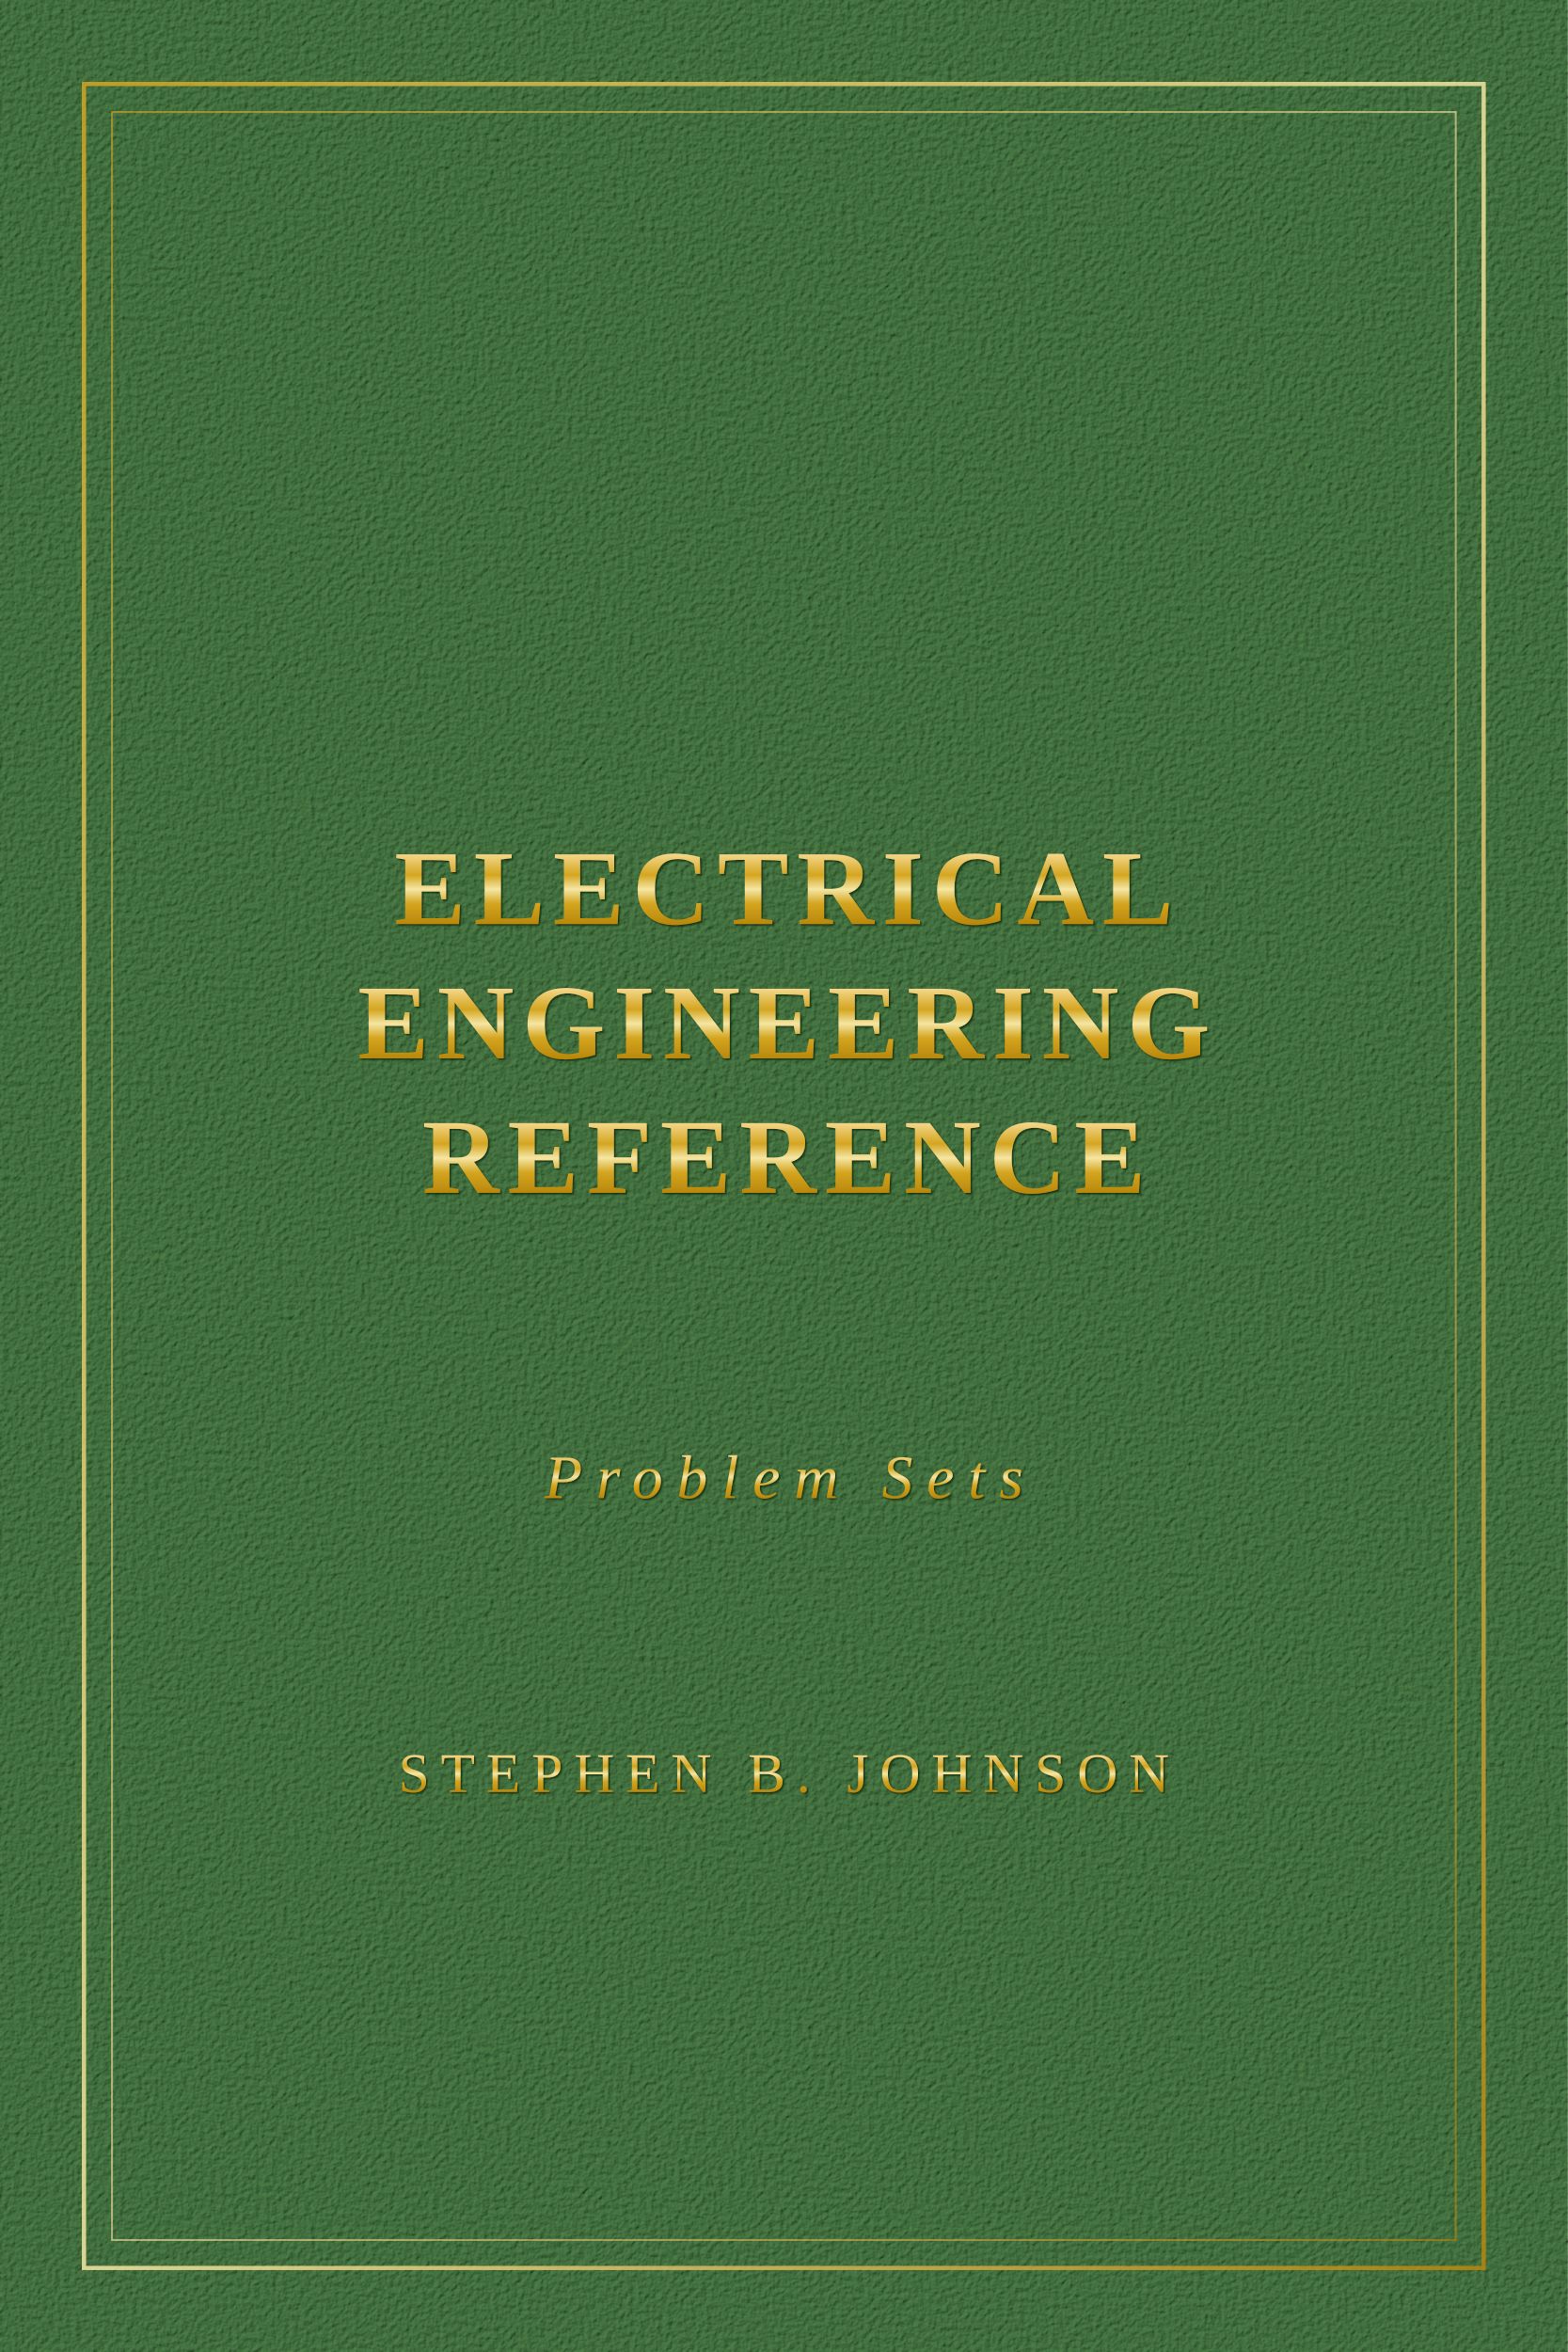
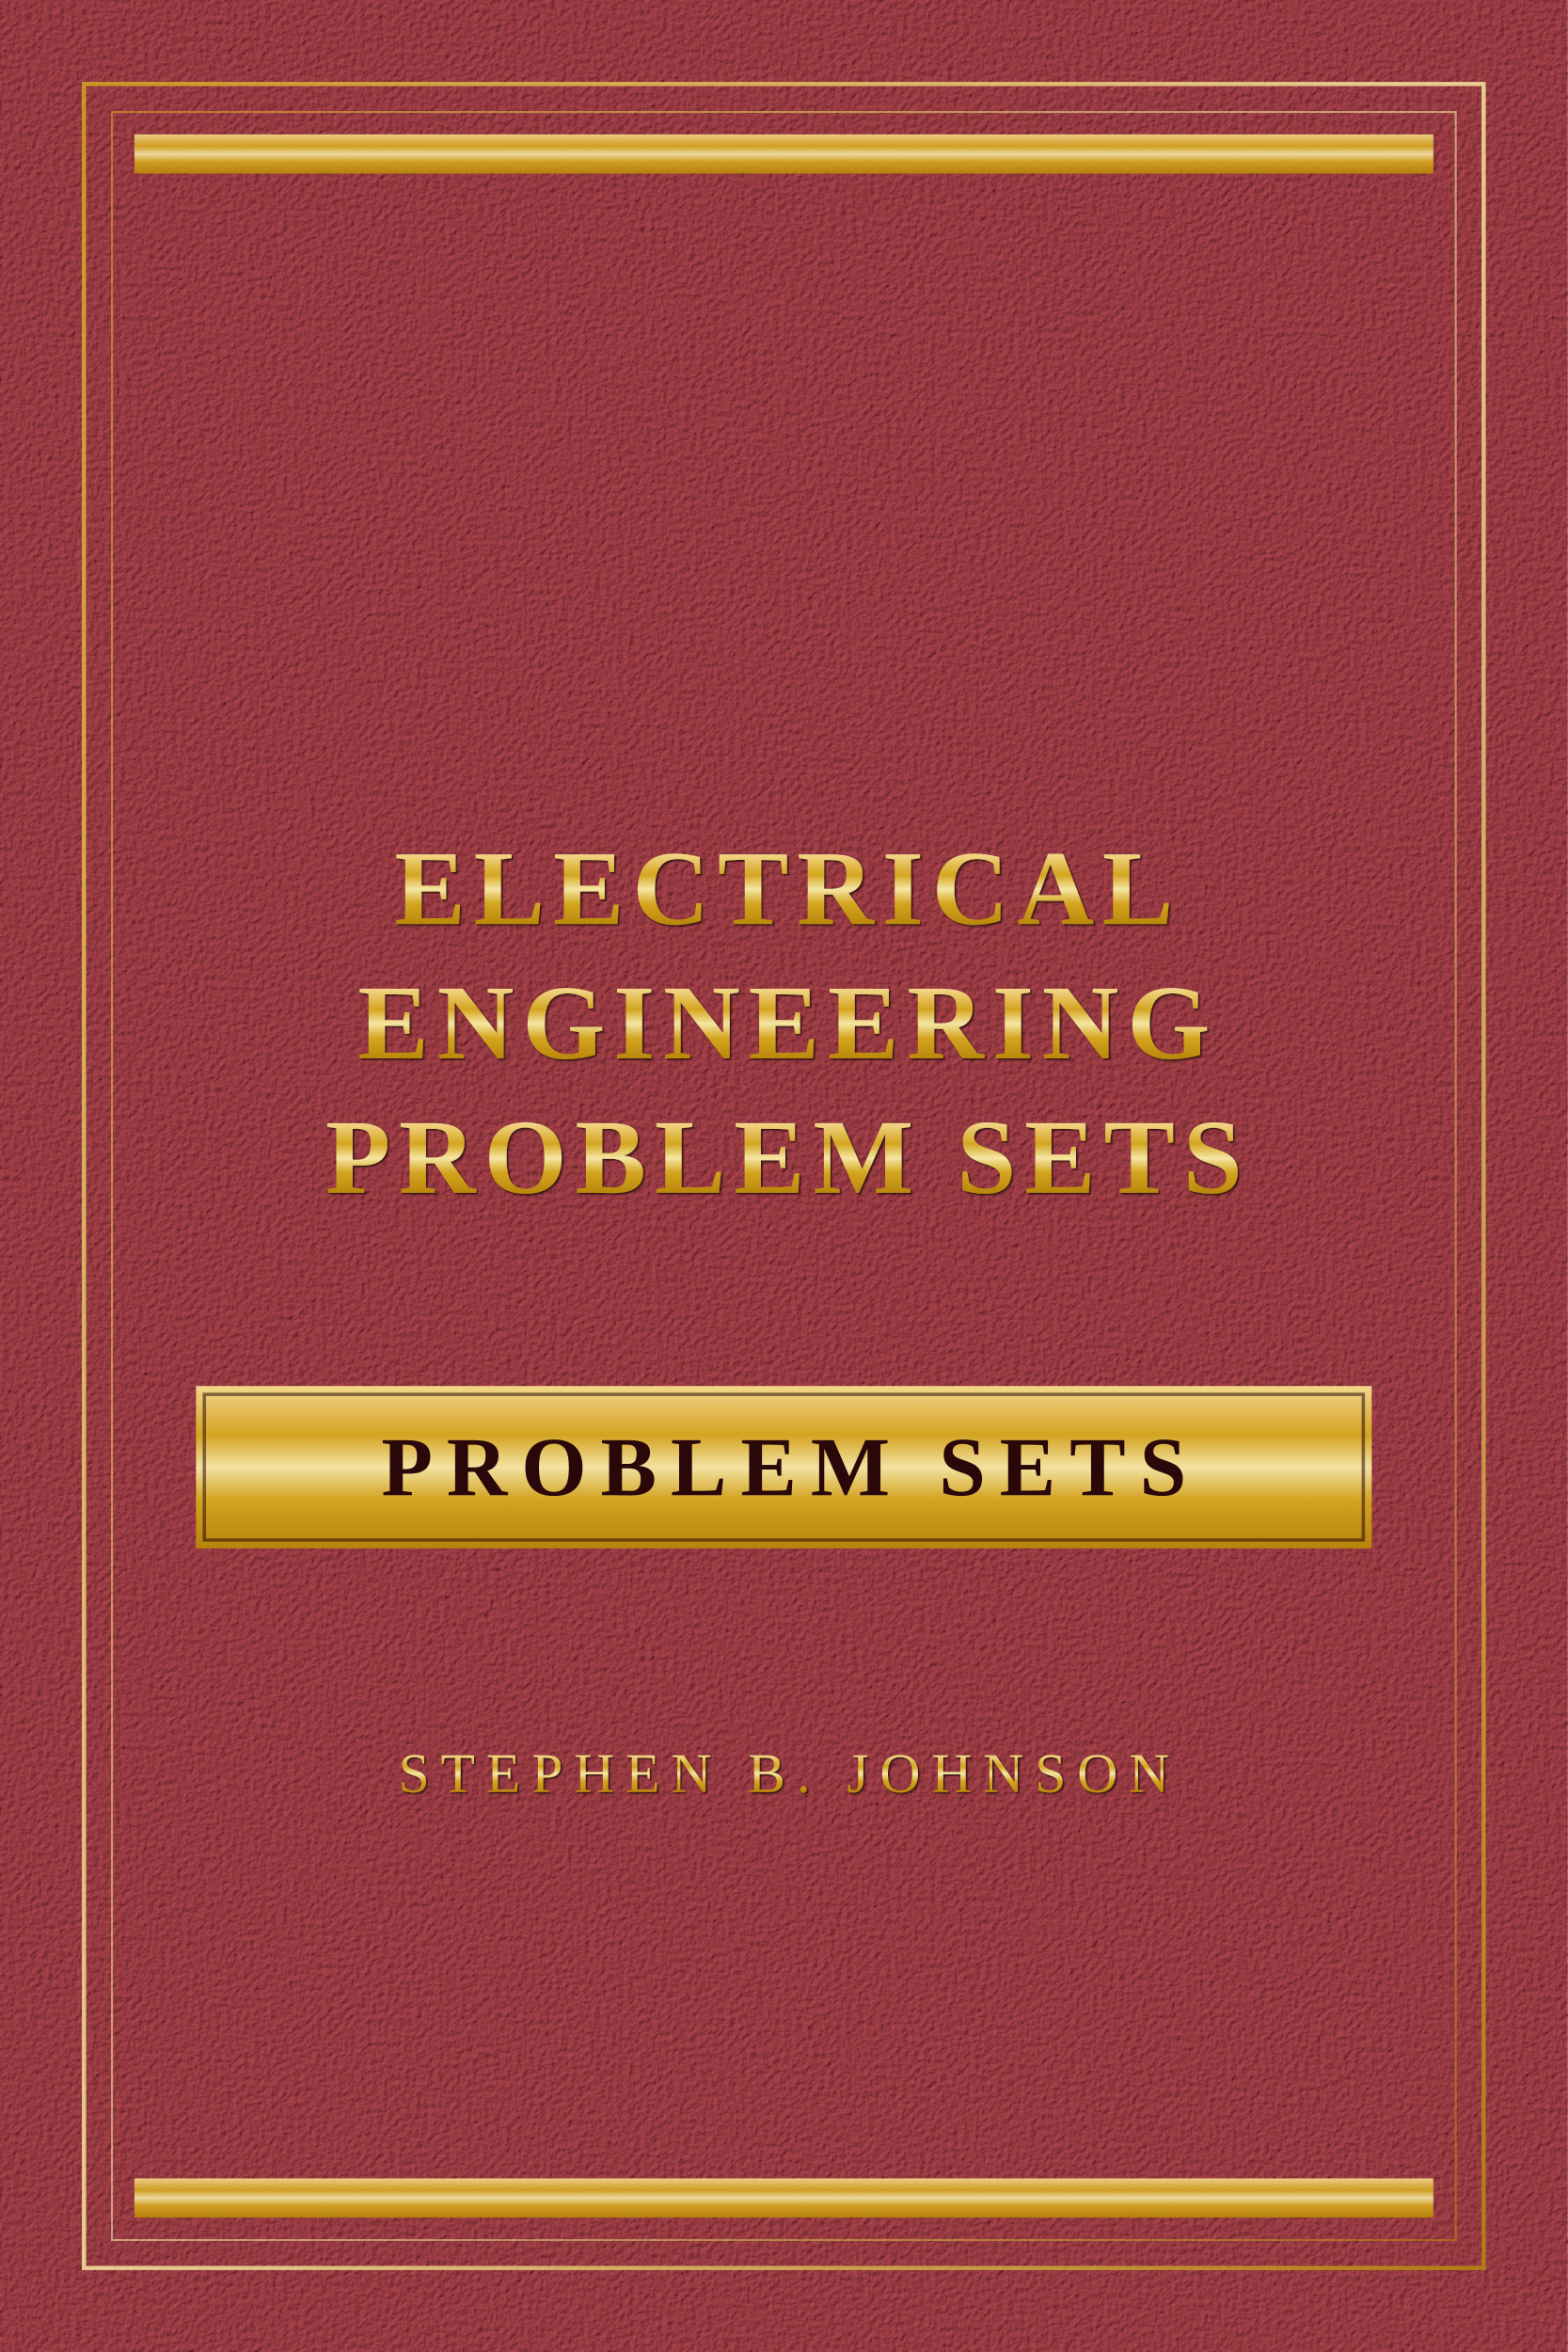
<svg xmlns="http://www.w3.org/2000/svg" viewBox="0 0 432.00 648.00" width="6in" height="9in">
  <defs>
    <filter id="leather" x="0%" y="0%" width="100%" height="100%">
      <feTurbulence type="fractalNoise" baseFrequency="0.65" numOctaves="4" seed="2" result="noise" />
-       <feDiffuseLighting in="noise" lighting-color="#2d5a27" surfaceScale="1.5" result="lit">
+       <feDiffuseLighting in="noise" lighting-color="#b02830" surfaceScale="1.5" result="lit">
        <feDistantLight azimuth="225" elevation="35" />
      </feDiffuseLighting>
      <feComposite in="lit" in2="SourceGraphic" operator="multiply" />
    </filter>
    <linearGradient id="gold" x1="0" y1="0" x2="0" y2="1">
      <stop offset="0%" stop-color="#f5d98e" />
      <stop offset="30%" stop-color="#d4a520" />
      <stop offset="50%" stop-color="#f5e6a3" />
      <stop offset="70%" stop-color="#d4a520" />
      <stop offset="100%" stop-color="#b8860b" />
    </linearGradient>
    <linearGradient id="goldSpine" x1="0" y1="0" x2="1" y2="0">
      <stop offset="0%" stop-color="#f5d98e" />
      <stop offset="30%" stop-color="#d4a520" />
      <stop offset="50%" stop-color="#f5e6a3" />
      <stop offset="70%" stop-color="#d4a520" />
      <stop offset="100%" stop-color="#b8860b" />
    </linearGradient>
    <linearGradient id="goldLine" x1="0" y1="0" x2="1" y2="1">
      <stop offset="0%" stop-color="#d4a520" />
      <stop offset="50%" stop-color="#f5e6a3" />
      <stop offset="100%" stop-color="#b8860b" />
    </linearGradient>
    <filter id="textEmboss" x="-20%" y="-20%" width="140%" height="140%">
-       <feDropShadow dx="0.46" dy="0.46" stdDeviation="0.31" flood-color="#0a2e0a" flood-opacity="0.85" />
+       <feDropShadow dx="0.46" dy="0.46" stdDeviation="0.31" flood-color="#2a080a" flood-opacity="0.85" />
    </filter>
  </defs>
-   <rect x="0" y="0" width="432.00" height="648.00" fill="#1e5a1e" />
+   <rect x="0" y="0" width="432.00" height="648.00" fill="#7a1218" />
  <rect x="0" y="0" width="432.00" height="648.00" filter="url(#leather)" opacity="0.6" />
  <rect x="23.14" y="23.14" width="385.71" height="601.71" fill="none" stroke="url(#goldLine)" stroke-width="1.16" opacity="0.85" />
  <rect x="30.86" y="30.86" width="370.29" height="586.29" fill="none" stroke="url(#goldLine)" stroke-width="0.54" opacity="0.6" />
+   <rect x="37.03" y="37.03" width="357.94" height="10.80" fill="url(#gold)" opacity="0.92" />
+   <rect x="37.03" y="600.17" width="357.94" height="10.80" fill="url(#gold)" opacity="0.92" />
  <text x="216.00" y="254.57" fill="url(#gold)" font-family="Georgia, 'Times New Roman', serif" font-size="29.31" font-weight="bold" text-anchor="middle" letter-spacing="2.31" filter="url(#textEmboss)">ELECTRICAL</text>
  <text x="216.00" y="291.60" fill="url(#gold)" font-family="Georgia, 'Times New Roman', serif" font-size="29.31" font-weight="bold" text-anchor="middle" letter-spacing="2.31" filter="url(#textEmboss)">ENGINEERING</text>
-   <text x="216.00" y="328.63" fill="url(#gold)" font-family="Georgia, 'Times New Roman', serif" font-size="29.31" font-weight="bold" text-anchor="middle" letter-spacing="2.31" filter="url(#textEmboss)">REFERENCE</text>
-   <text x="216.00" y="412.71" fill="url(#gold)" font-family="Georgia, 'Times New Roman', serif" font-size="16.97" font-style="italic" text-anchor="middle" letter-spacing="3.86" filter="url(#textEmboss)">Problem Sets</text>
-   <line x1="177.43" y1="432.00" x2="254.57" y2="432.00" stroke="url(#goldLine)" stroke-width="0.62" opacity="0.6" />
+   <text x="216.00" y="328.63" fill="url(#gold)" font-family="Georgia, 'Times New Roman', serif" font-size="29.31" font-weight="bold" text-anchor="middle" letter-spacing="2.31" filter="url(#textEmboss)">PROBLEM SETS</text>
+   <rect x="54.00" y="381.86" width="324.00" height="44.74" fill="url(#gold)" opacity="0.98" />
+   <rect x="56.31" y="384.17" width="319.37" height="40.11" fill="none" stroke="#2a080a" stroke-width="0.93" opacity="0.55" />
+   <text x="216.00" y="411.94" fill="#2a080a" font-family="Georgia, 'Times New Roman', serif" font-size="23.14" font-weight="bold" text-anchor="middle" letter-spacing="3.86">PROBLEM SETS</text>
  <text x="216.00" y="493.71" fill="url(#gold)" font-family="Georgia, 'Times New Roman', serif" font-size="15.43" text-anchor="middle" letter-spacing="3.09" filter="url(#textEmboss)">STEPHEN B. JOHNSON</text>
</svg>
